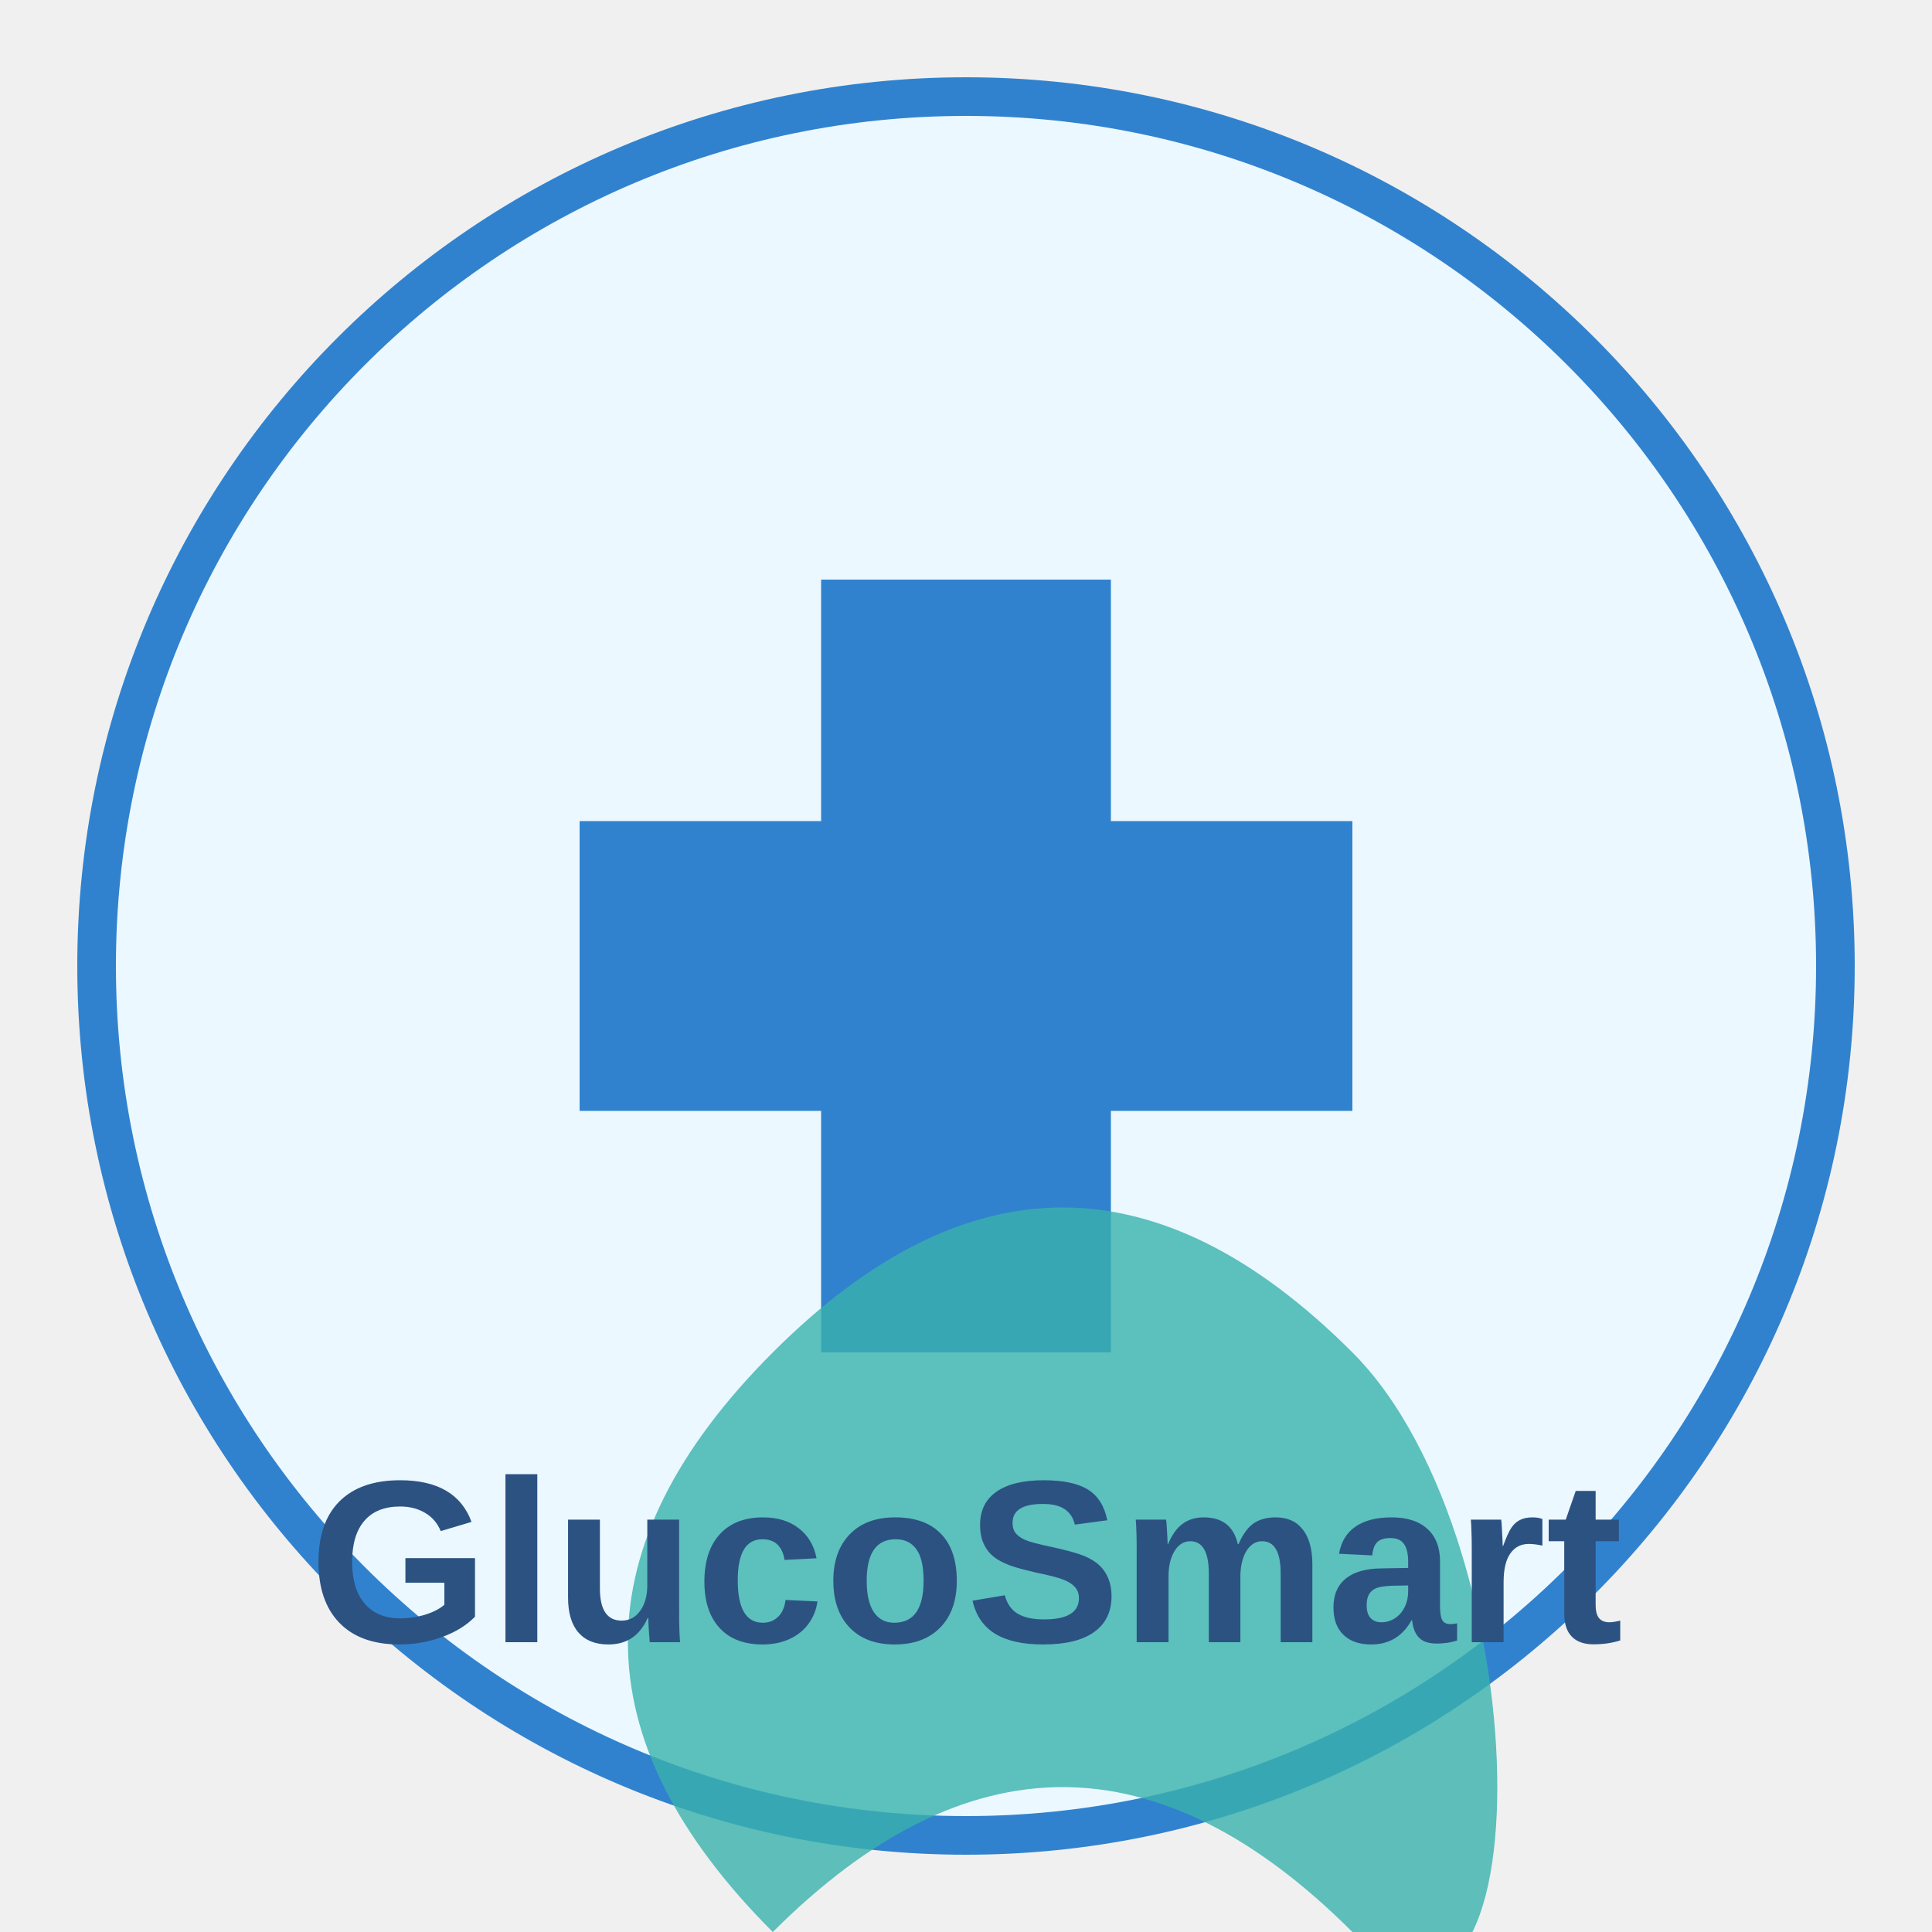
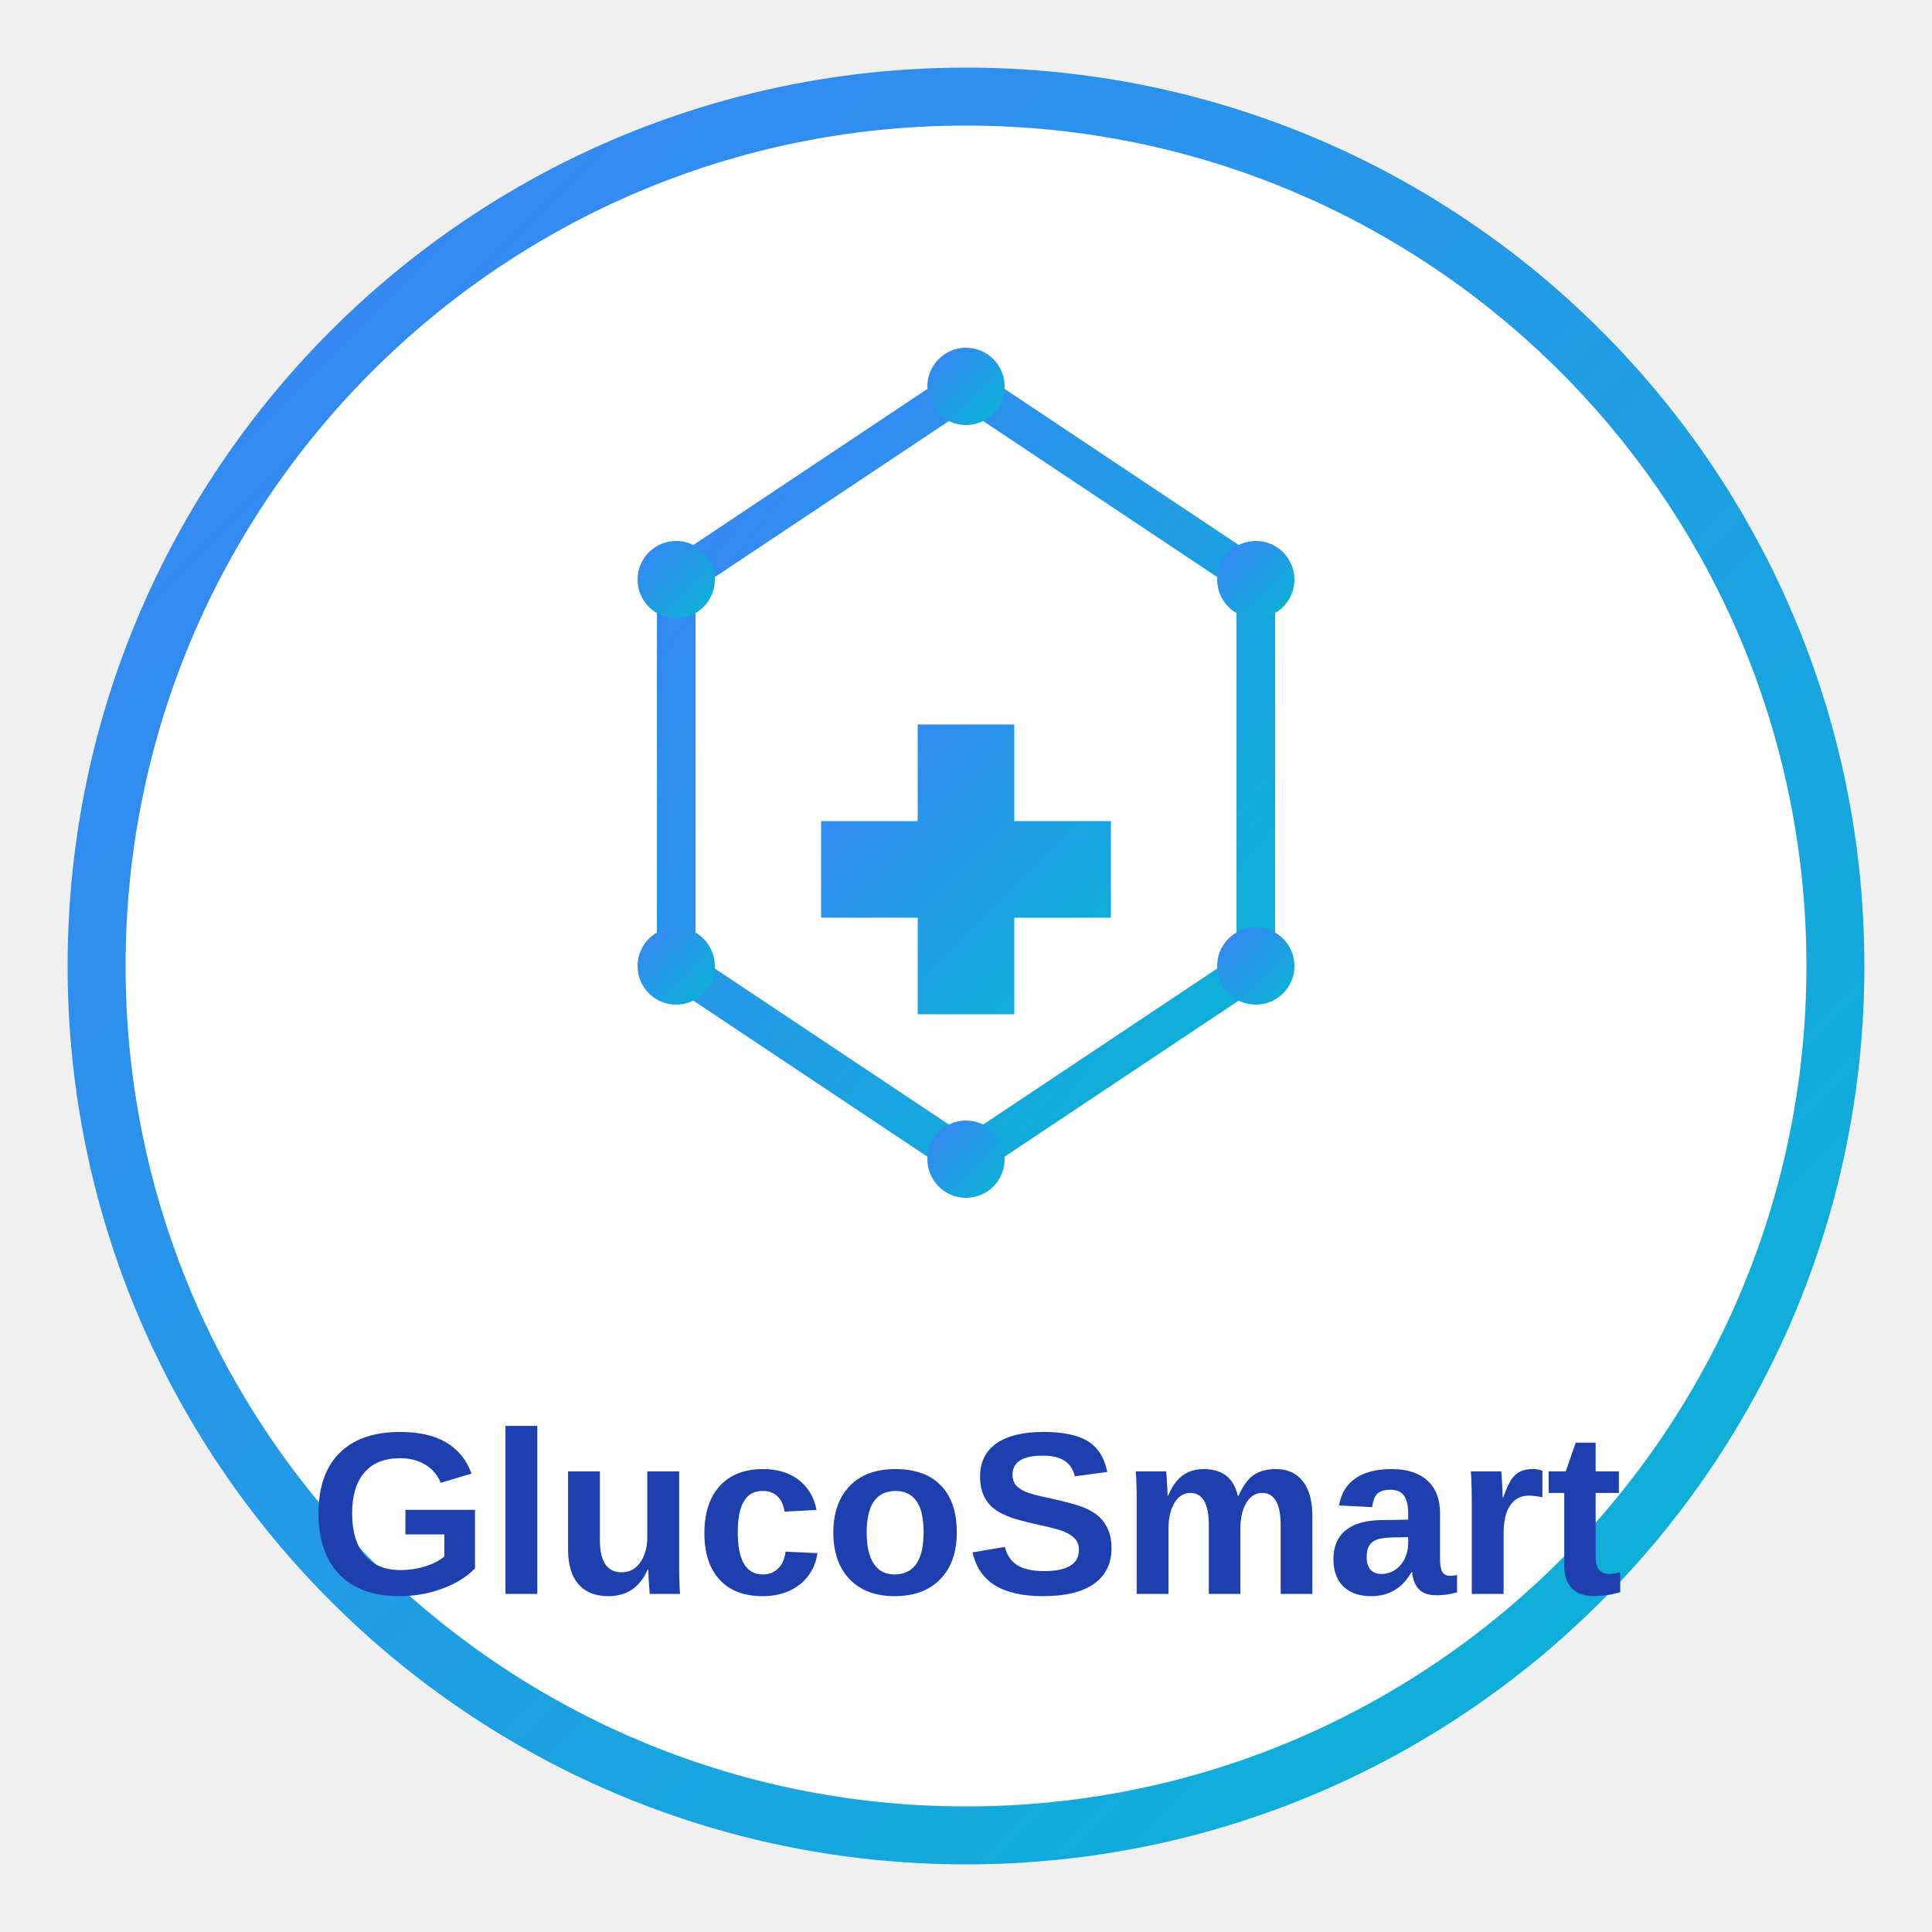
<svg xmlns="http://www.w3.org/2000/svg" width="200" height="200" viewBox="0 0 200 200">
-   <circle cx="100" cy="100" r="90" fill="#EBF8FF" stroke="#3182CE" stroke-width="4" />
-   <path d="M85 60v25H60v30h25v25h30v-25h25v-30h-25V60H85z" fill="#3182CE" />
-   <path d="M140 140c-20-20-40-20-60 0s-20 40 0 60c20-20 40-20 60 0s20-40 0-60z" fill="#38B2AC" opacity="0.8" />
-   <text x="100" y="170" font-family="Arial, sans-serif" font-size="24" font-weight="bold" text-anchor="middle" fill="#2C5282">
+   <defs>
+     <linearGradient id="gradient" x1="0%" y1="0%" x2="100%" y2="100%">
+       <stop offset="0%" style="stop-color:#3B82F6" />
+       <stop offset="100%" style="stop-color:#06B6D4" />
+     </linearGradient>
+   </defs>
+   <circle cx="100" cy="100" r="90" fill="white" stroke="url(#gradient)" stroke-width="6" />
+   <path d="M100 40             L130 60            L130 100            L100 120            L70 100            L70 60            Z" fill="none" stroke="url(#gradient)" stroke-width="4" />
+   <circle cx="100" cy="40" r="4" fill="url(#gradient)" />
+   <circle cx="130" cy="60" r="4" fill="url(#gradient)" />
+   <circle cx="130" cy="100" r="4" fill="url(#gradient)" />
+   <circle cx="100" cy="120" r="4" fill="url(#gradient)" />
+   <circle cx="70" cy="100" r="4" fill="url(#gradient)" />
+   <circle cx="70" cy="60" r="4" fill="url(#gradient)" />
+   <path d="M95 75h10v10h10v10h-10v10h-10v-10h-10v-10h10v-10z" fill="url(#gradient)" />
+   <text x="100" y="165" font-family="Arial, sans-serif" font-size="24" font-weight="bold" text-anchor="middle" fill="#1E40AF">
    GlucoSmart
  </text>
</svg>
